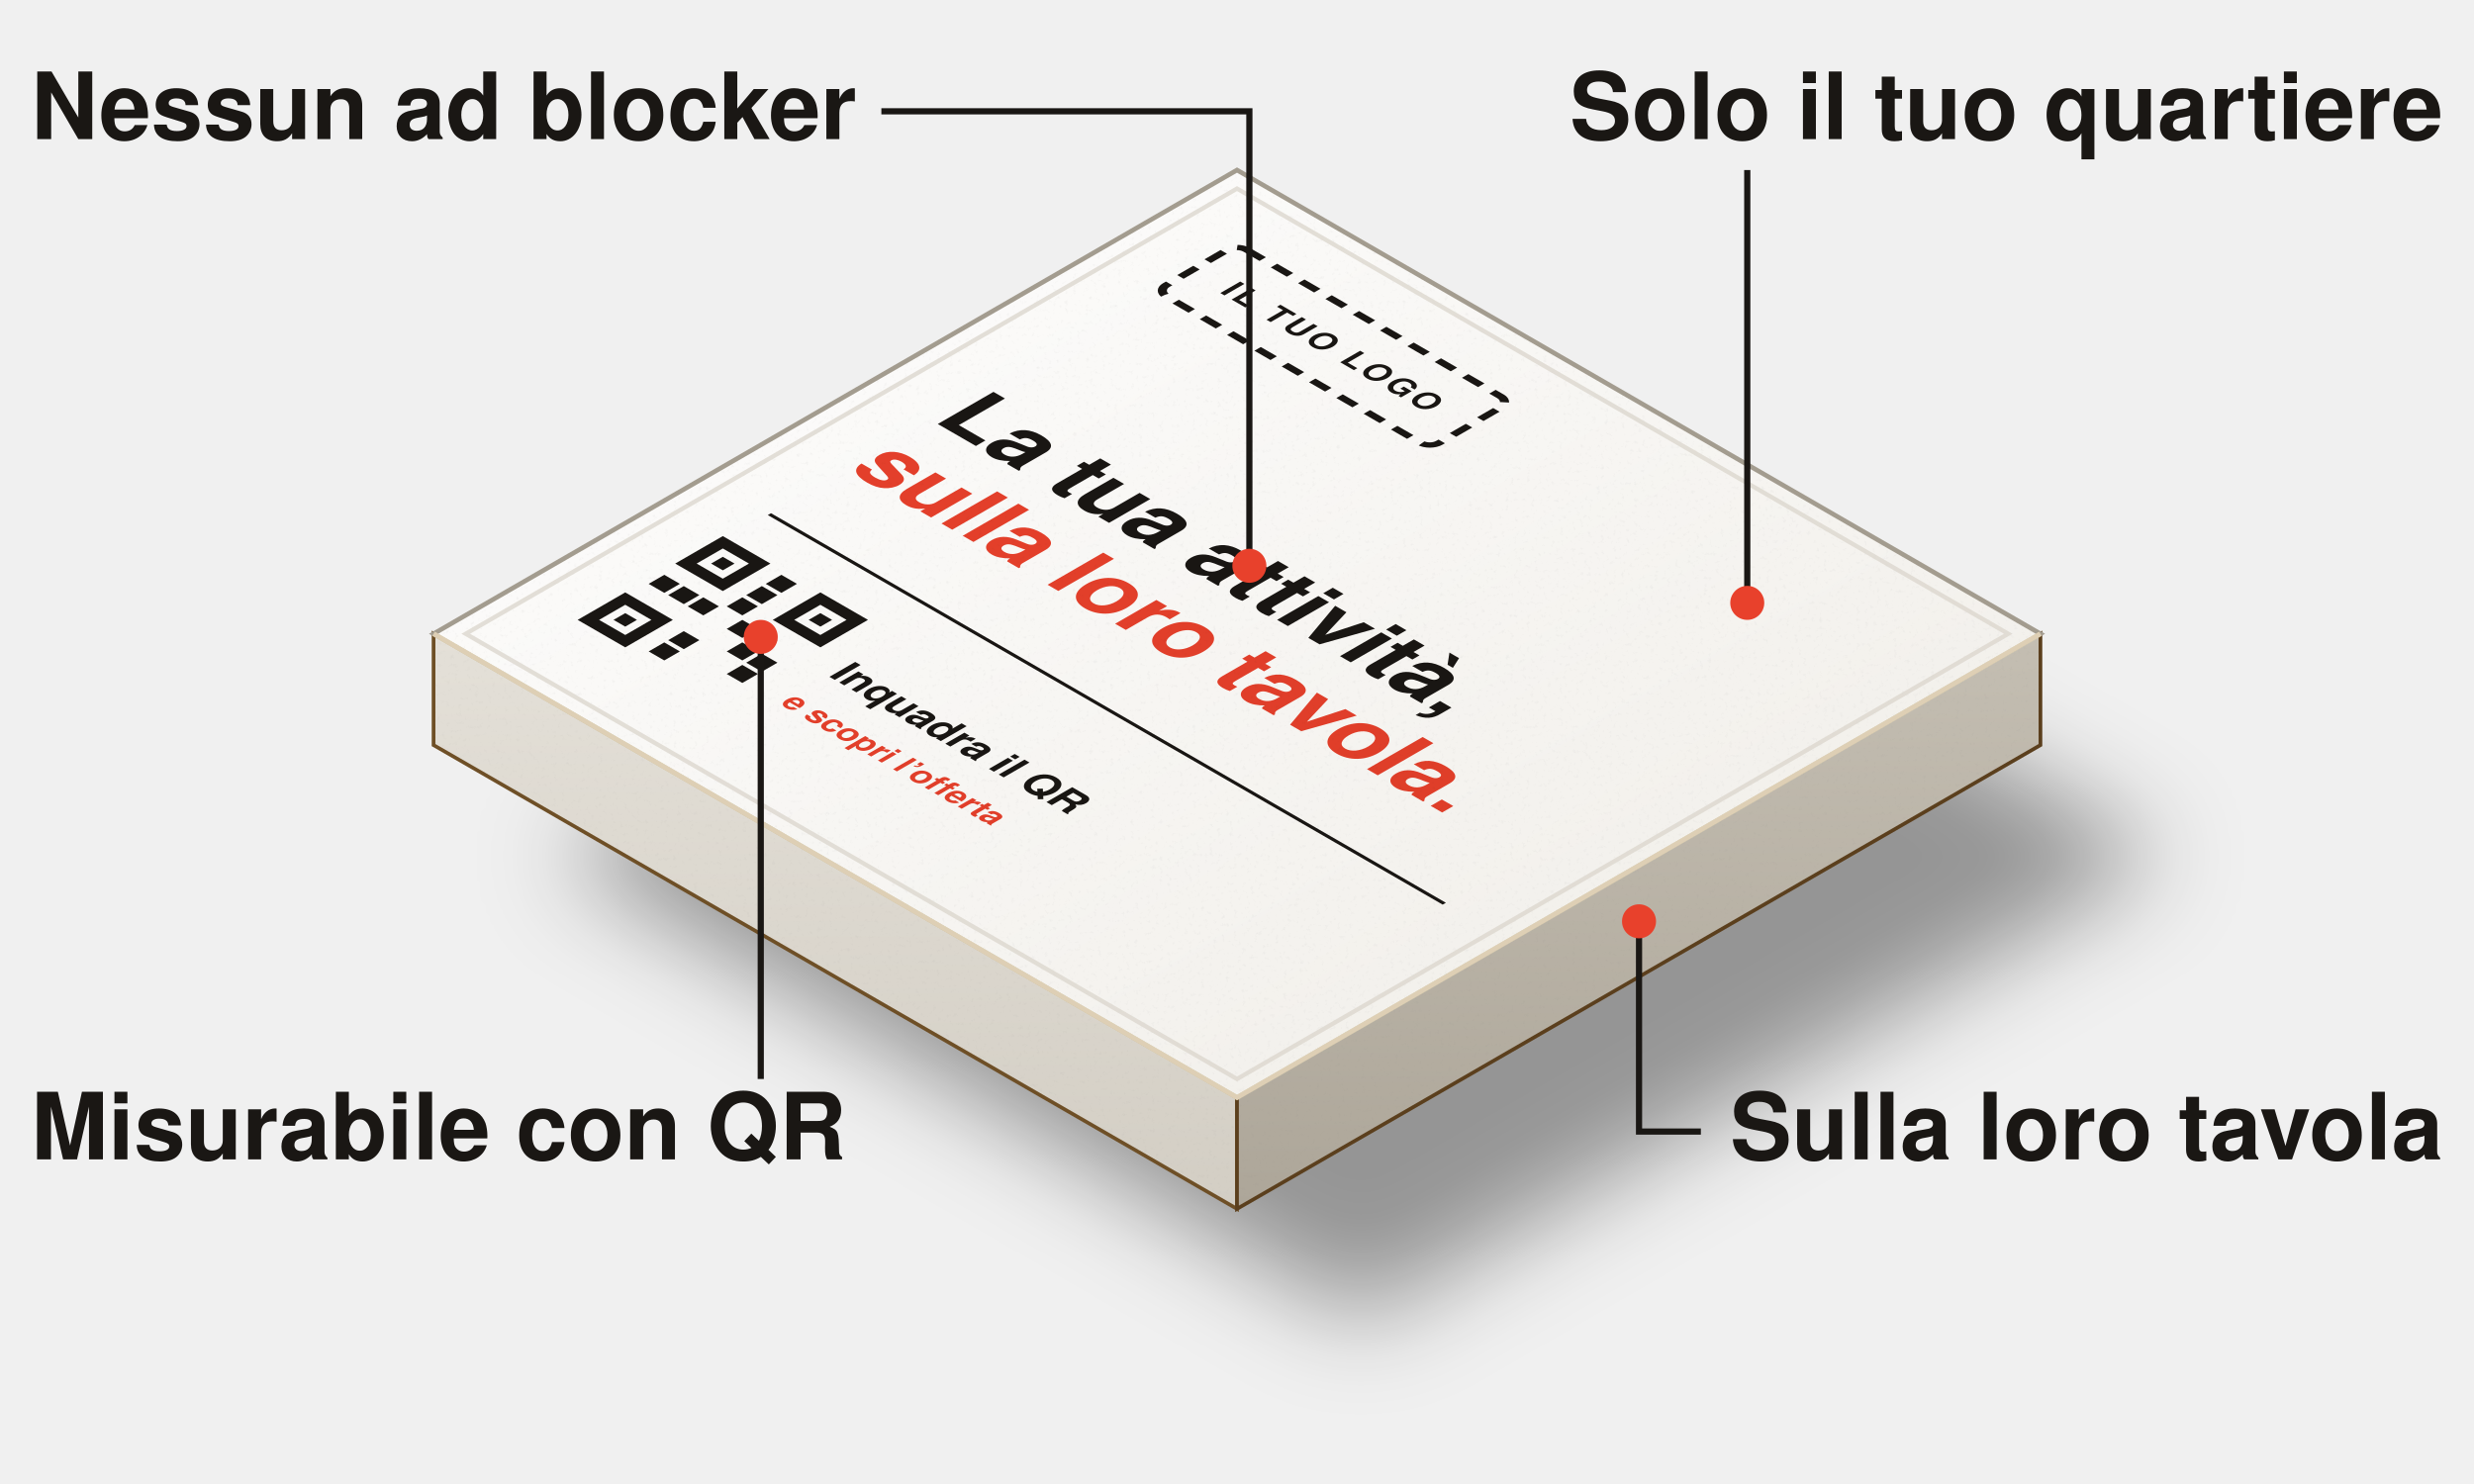
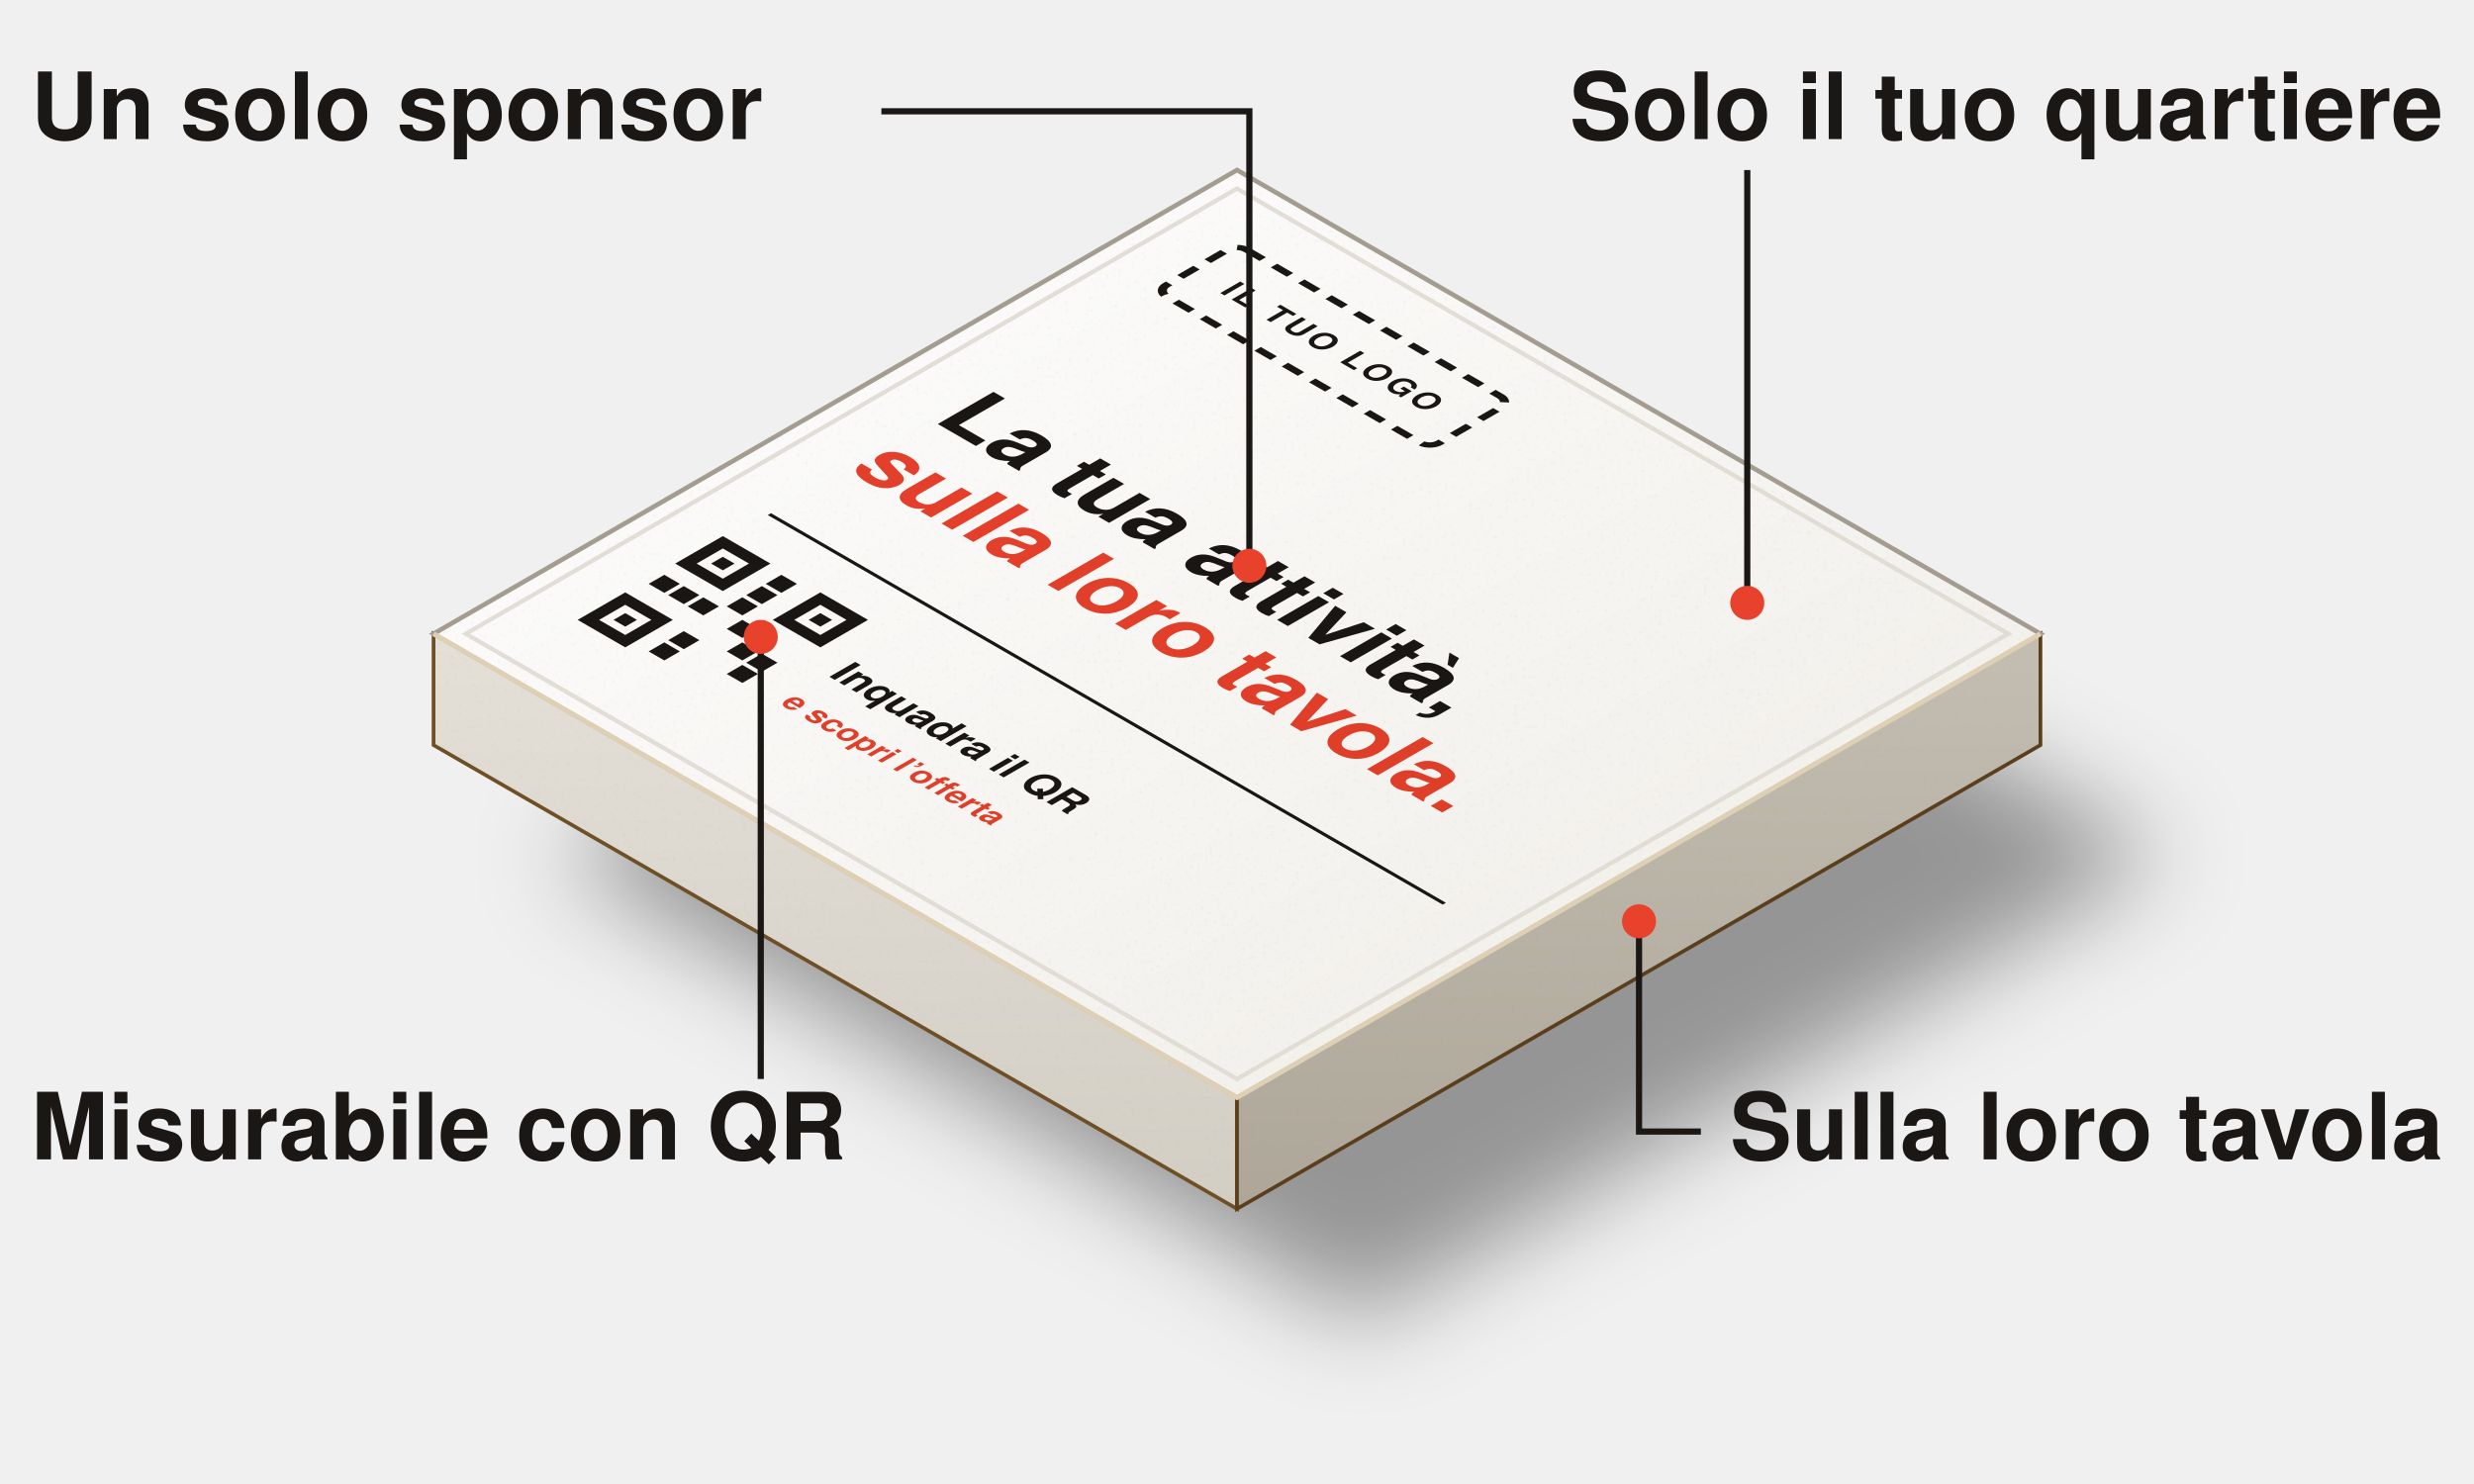
<svg xmlns="http://www.w3.org/2000/svg" viewBox="0 95 800 480" width="800" height="480">
  <defs>
    <filter id="grain" x="0" y="0" width="100%" height="100%">
      <feTurbulence type="fractalNoise" baseFrequency=".75" numOctaves="3" seed="7" result="n" />
      <feColorMatrix in="n" values="0 0 0 0 .2 0 0 0 0 .2 0 0 0 0 .2 0 0 0 .5 -.3" result="g" />
      <feComposite in="g" in2="SourceAlpha" operator="in" />
    </filter>
    <filter id="blur" x="-30%" y="-30%" width="160%" height="160%">
      <feGaussianBlur stdDeviation="16" />
    </filter>
    <filter id="blur2" x="-30%" y="-30%" width="160%" height="160%">
      <feGaussianBlur stdDeviation="6" />
    </filter>
    <linearGradient id="gt" x1="0" y1="0" x2="1" y2="1">
      <stop offset="0" stop-color="#FFFFFF" />
      <stop offset="1" stop-color="#EFECE6" />
    </linearGradient>
    <linearGradient id="gl" x1="0" y1="0" x2="0" y2="1">
      <stop offset="0" stop-color="#E4E0D8" />
      <stop offset="1" stop-color="#D3CEC4" />
    </linearGradient>
    <linearGradient id="gr" x1="0" y1="0" x2="0" y2="1">
      <stop offset="0" stop-color="#C4BEB2" />
      <stop offset="1" stop-color="#ADA699" />
    </linearGradient>
    <radialGradient id="bgA" cx=".5" cy=".45" r=".75">
      <stop offset="0" stop-color="#F4EFE6" />
      <stop offset="1" stop-color="#D9D1C3" />
    </radialGradient>
    <radialGradient id="bgB" cx=".5" cy=".45" r=".8">
      <stop offset="0" stop-color="#4a443d" />
      <stop offset="1" stop-color="#1d1a17" />
    </radialGradient>
    <linearGradient id="wood" x1="0" y1="0" x2="1" y2="0">
      <stop offset="0" stop-color="#3b2f25" />
      <stop offset=".5" stop-color="#4a3a2c" />
      <stop offset="1" stop-color="#352a21" />
    </linearGradient>
  </defs>
  <polygon points="440.0,222.0 699.8,372.0 440.0,522.0 180.2,372.0" fill="#000" opacity=".38" filter="url(#blur)" />
  <polygon points="140.2,300.0 400.0,450.0 400.0,486.0 140.2,336.0" fill="url(#gl)" stroke="#6e4f26" stroke-width="1.2" />
  <polygon points="140.2,300.0 400.0,450.0 400.0,486.0 140.2,336.0" filter="url(#grain)" opacity=".35" />
  <polygon points="400.0,450.0 659.8,300.0 659.8,336.0 400.0,486.0" fill="url(#gr)" stroke="#5b3f1d" stroke-width="1.2" />
  <polygon points="400.0,450.0 659.8,300.0 659.8,336.0 400.0,486.0" filter="url(#grain)" opacity=".35" />
  <polygon points="400.0,150.0 659.8,300.0 400.0,450.0 140.2,300.0" fill="url(#gt)" stroke="#A39C8F" stroke-width="1.5" />
  <polygon points="400.0,150.0 659.8,300.0 400.0,450.0 140.2,300.0" filter="url(#grain)" opacity=".4" />
  <polygon points="400.0,156.0 649.4,300.0 400.0,444.0 150.6,300.0" fill="none" stroke="#DCD7CE" stroke-width="1.4" opacity=".8" />
  <g transform="matrix(0.866 0.5 -0.866 0.5 400 150)" style="mix-blend-mode:multiply">
    <rect x="24.0" y="24.0" width="102" height="30.0" rx="3.6" fill="none" stroke="#1A1714" stroke-width="2.4" stroke-dasharray="6.0 4.2" />
    <text x="75.0" y="42.9" text-anchor="middle" font-family="Helvetica,Arial,sans-serif" font-weight="700" font-size="10.2" letter-spacing="1.2" fill="#1A1714">IL TUO LOGO</text>
    <text x="24.0" y="138.0" font-family="Helvetica,Arial,sans-serif" font-weight="800" font-size="28.5" fill="#1A1714">La tua attività,</text>
    <text x="24.0" y="169.5" font-family="Helvetica,Arial,sans-serif" font-weight="800" font-size="28.5" fill="#E8412C">sulla loro tavola.</text>
    <rect x="24.0" y="198.0" width="252.0" height="1.2" fill="#1A1714" />
    <rect x="24.0" y="216.0" width="51" height="51" fill="#fff" />
    <rect x="24.4" y="216.4" width="13.771" height="13.771" fill="none" stroke="#1A1714" stroke-width="4.007" />
    <rect x="29.1" y="221.1" width="4.371" height="4.371" fill="#1A1714" />
    <rect x="60.829" y="216.4" width="13.771" height="13.771" fill="none" stroke="#1A1714" stroke-width="4.007" />
    <rect x="65.529" y="221.1" width="4.371" height="4.371" fill="#1A1714" />
    <rect x="24.4" y="252.829" width="13.771" height="13.771" fill="none" stroke="#1A1714" stroke-width="4.007" />
    <rect x="29.1" y="257.529" width="4.371" height="4.371" fill="#1A1714" />
    <rect x="24.0" y="237.857" width="5.829" height="5.829" fill="#1A1714" />
    <rect x="31.286" y="237.857" width="5.829" height="5.829" fill="#1A1714" />
    <rect x="38.571" y="237.857" width="5.829" height="5.829" fill="#1A1714" />
    <rect x="45.857" y="216.0" width="5.829" height="5.829" fill="#1A1714" />
    <rect x="45.857" y="223.286" width="5.829" height="5.829" fill="#1A1714" />
    <rect x="45.857" y="230.571" width="5.829" height="5.829" fill="#1A1714" />
    <rect x="45.857" y="252.429" width="5.829" height="5.829" fill="#1A1714" />
    <rect x="45.857" y="259.714" width="5.829" height="5.829" fill="#1A1714" />
    <rect x="53.143" y="237.857" width="5.829" height="5.829" fill="#1A1714" />
    <rect x="60.429" y="237.857" width="5.829" height="5.829" fill="#1A1714" />
    <rect x="60.429" y="245.143" width="5.829" height="5.829" fill="#1A1714" />
    <rect x="67.714" y="245.143" width="5.829" height="5.829" fill="#1A1714" />
    <rect x="67.714" y="252.429" width="5.829" height="5.829" fill="#1A1714" />
    <text x="87.0" y="240.0" font-family="Helvetica,Arial,sans-serif" font-weight="800" font-size="13.2" fill="#1A1714">Inquadra il QR</text>
    <text x="87.0" y="258.0" font-family="Helvetica,Arial,sans-serif" font-weight="600" font-size="10.2" fill="#E8412C">e scopri l’offerta</text>
  </g>
  <path d="M140.2 300.0L400 450.0L659.8 300.0" fill="none" stroke="#F6E6C4" stroke-width="1.6" opacity=".7" />
  <path d="M285 131H404V278" fill="none" stroke="#1A1714" stroke-width="2" />
  <circle cx="404" cy="278" r="5.5" fill="#E8412C" />
-   <text x="10" y="140" text-anchor="start" font-family="Helvetica,Arial,sans-serif" font-size="30" font-weight="700" fill="#1A1714">Nessun ad blocker</text>
+   <text x="10" y="140" text-anchor="start" font-family="Helvetica,Arial,sans-serif" font-size="30" font-weight="700" fill="#1A1714">Un solo sponsor</text>
  <path d="M565 150V290" fill="none" stroke="#1A1714" stroke-width="2" />
  <circle cx="565" cy="290" r="5.5" fill="#E8412C" />
  <text x="790" y="140" text-anchor="end" font-family="Helvetica,Arial,sans-serif" font-size="30" font-weight="700" fill="#1A1714">Solo il tuo quartiere</text>
  <path d="M246 444V301" fill="none" stroke="#1A1714" stroke-width="2" />
  <circle cx="246" cy="301" r="5.5" fill="#E8412C" />
  <text x="10" y="470" text-anchor="start" font-family="Helvetica,Arial,sans-serif" font-size="30" font-weight="700" fill="#1A1714">Misurabile con QR</text>
  <path d="M550 461H530V393" fill="none" stroke="#1A1714" stroke-width="2" />
  <circle cx="530" cy="393" r="5.5" fill="#E8412C" />
  <text x="790" y="470" text-anchor="end" font-family="Helvetica,Arial,sans-serif" font-size="30" font-weight="700" fill="#1A1714">Sulla loro tavola</text>
</svg>
